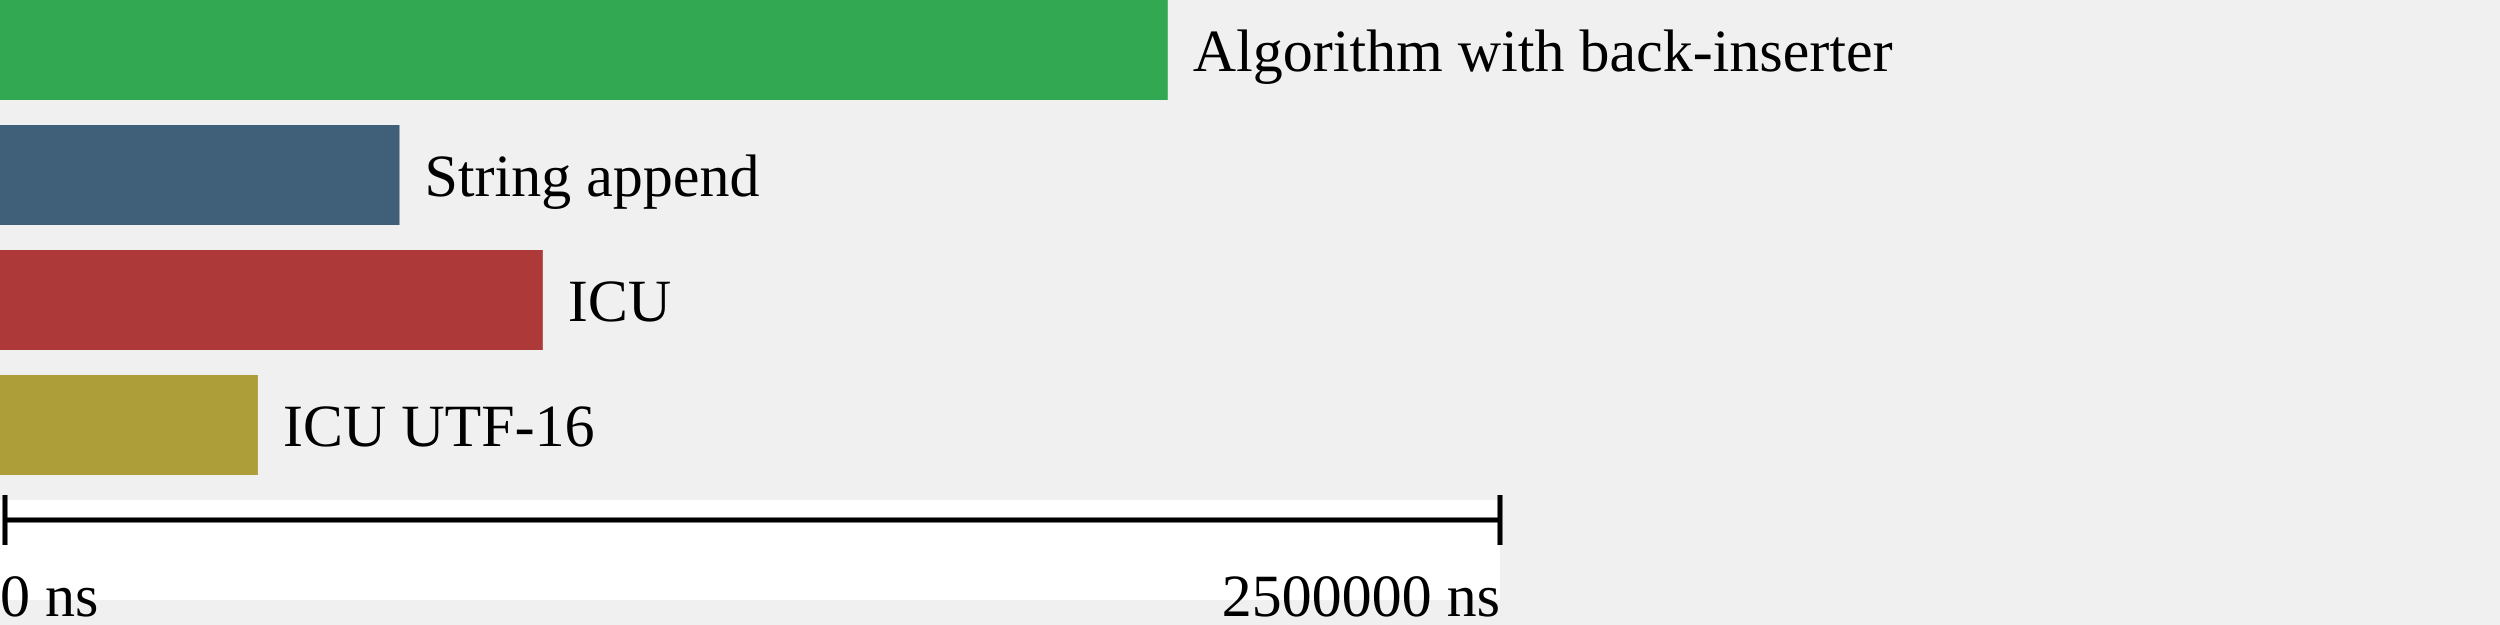
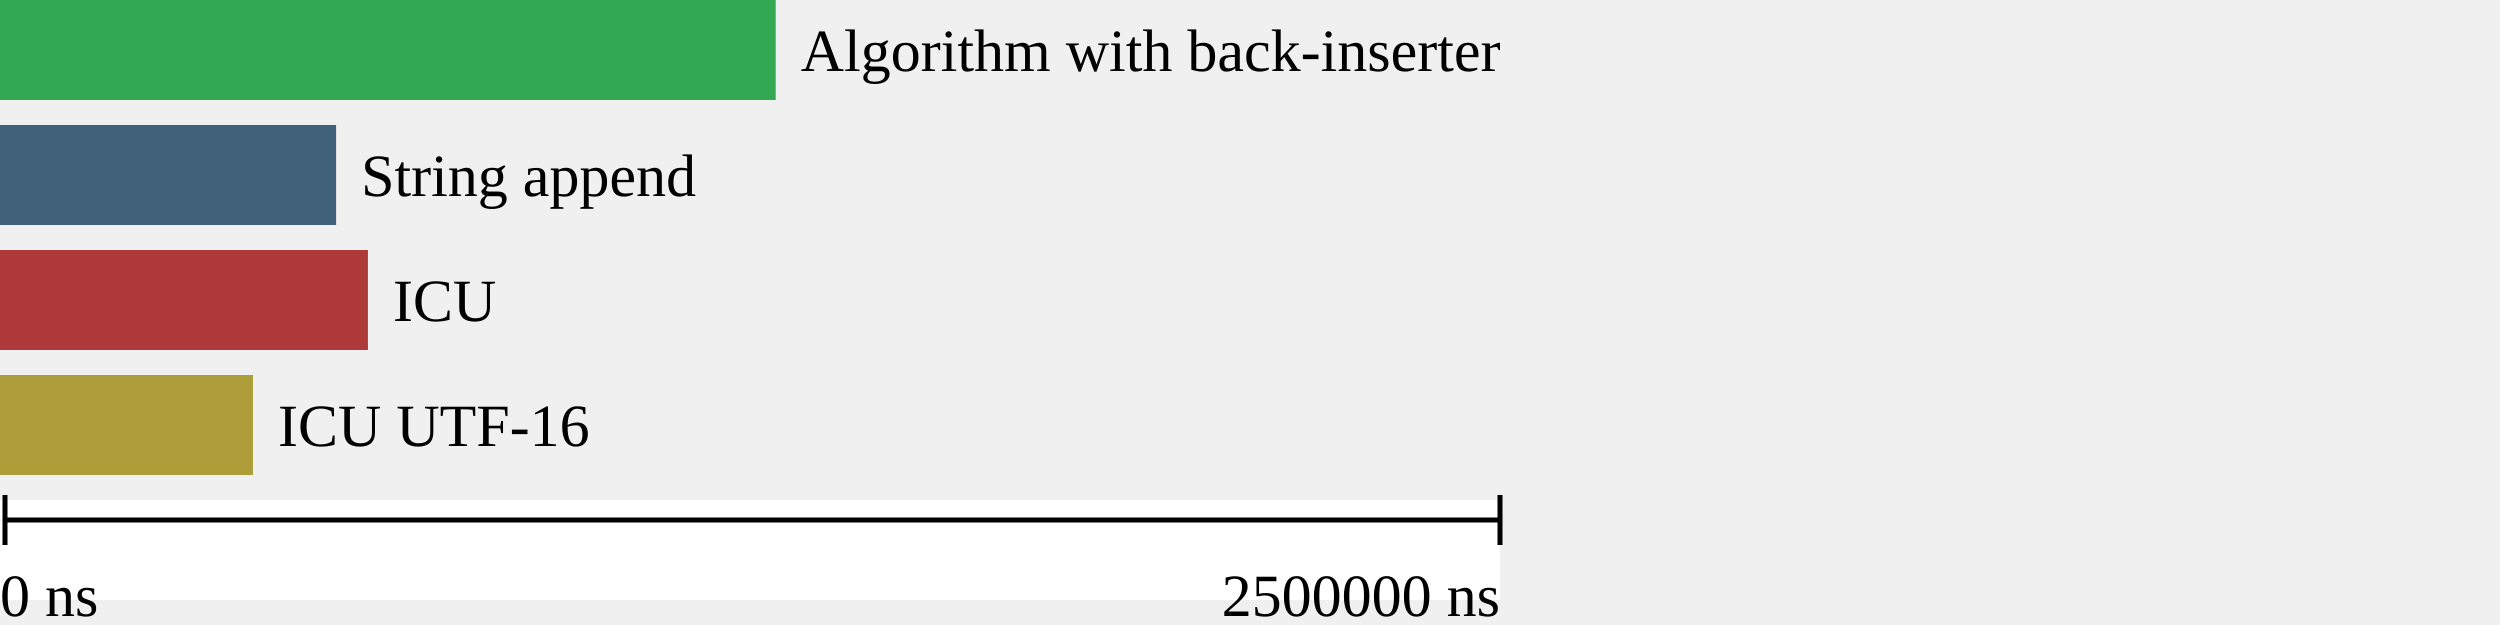
<svg xmlns="http://www.w3.org/2000/svg" version="1.1" width="500" height="125">
-   <rect width="233.555" height="20" y="0" fill="#32a852" />
-   <text x="238.555" y="10.0" dy=".35em" fill="black">Algorithm with back-inserter</text>
-   <rect width="79.897" height="20" y="25" fill="#3f6078" />
-   <text x="84.897" y="35.0" dy=".35em" fill="black">String append</text>
-   <rect width="108.563" height="20" y="50" fill="#ad3939" />
-   <text x="113.563" y="60.0" dy=".35em" fill="black">ICU</text>
-   <rect width="51.582" height="20" y="75" fill="#ad9e39" />
-   <text x="56.582" y="85.0" dy=".35em" fill="black">ICU UTF-16</text>
+   <rect width="155.139" height="20" y="0" fill="#32a852" />
+   <text x="160.139" y="10.0" dy=".35em" fill="black">Algorithm with back-inserter</text>
+   <rect width="67.219" height="20" y="25" fill="#3f6078" />
+   <text x="72.219" y="35.0" dy=".35em" fill="black">String append</text>
+   <rect width="73.587" height="20" y="50" fill="#ad3939" />
+   <text x="78.587" y="60.0" dy=".35em" fill="black">ICU</text>
+   <rect width="50.594" height="20" y="75" fill="#ad9e39" />
+   <text x="55.594" y="85.0" dy=".35em" fill="black">ICU UTF-16</text>
  <rect width="300" height="20" y="100" fill="white" />
  <line x1="1" y1="104" x2="300" y2="104" stroke="black" fill="black" />
  <line x1="1" y1="99" x2="1" y2="109" stroke="black" fill="black" />
  <line x1="300" y1="99" x2="300" y2="109" stroke="black" fill="black" />
  <text x="0" y="119.0" dy=".35em" fill="black">0 ns</text>
  <text x="300" y="119.0" dy=".35em" text-anchor="end" fill="black">2500000 ns</text>
</svg>
